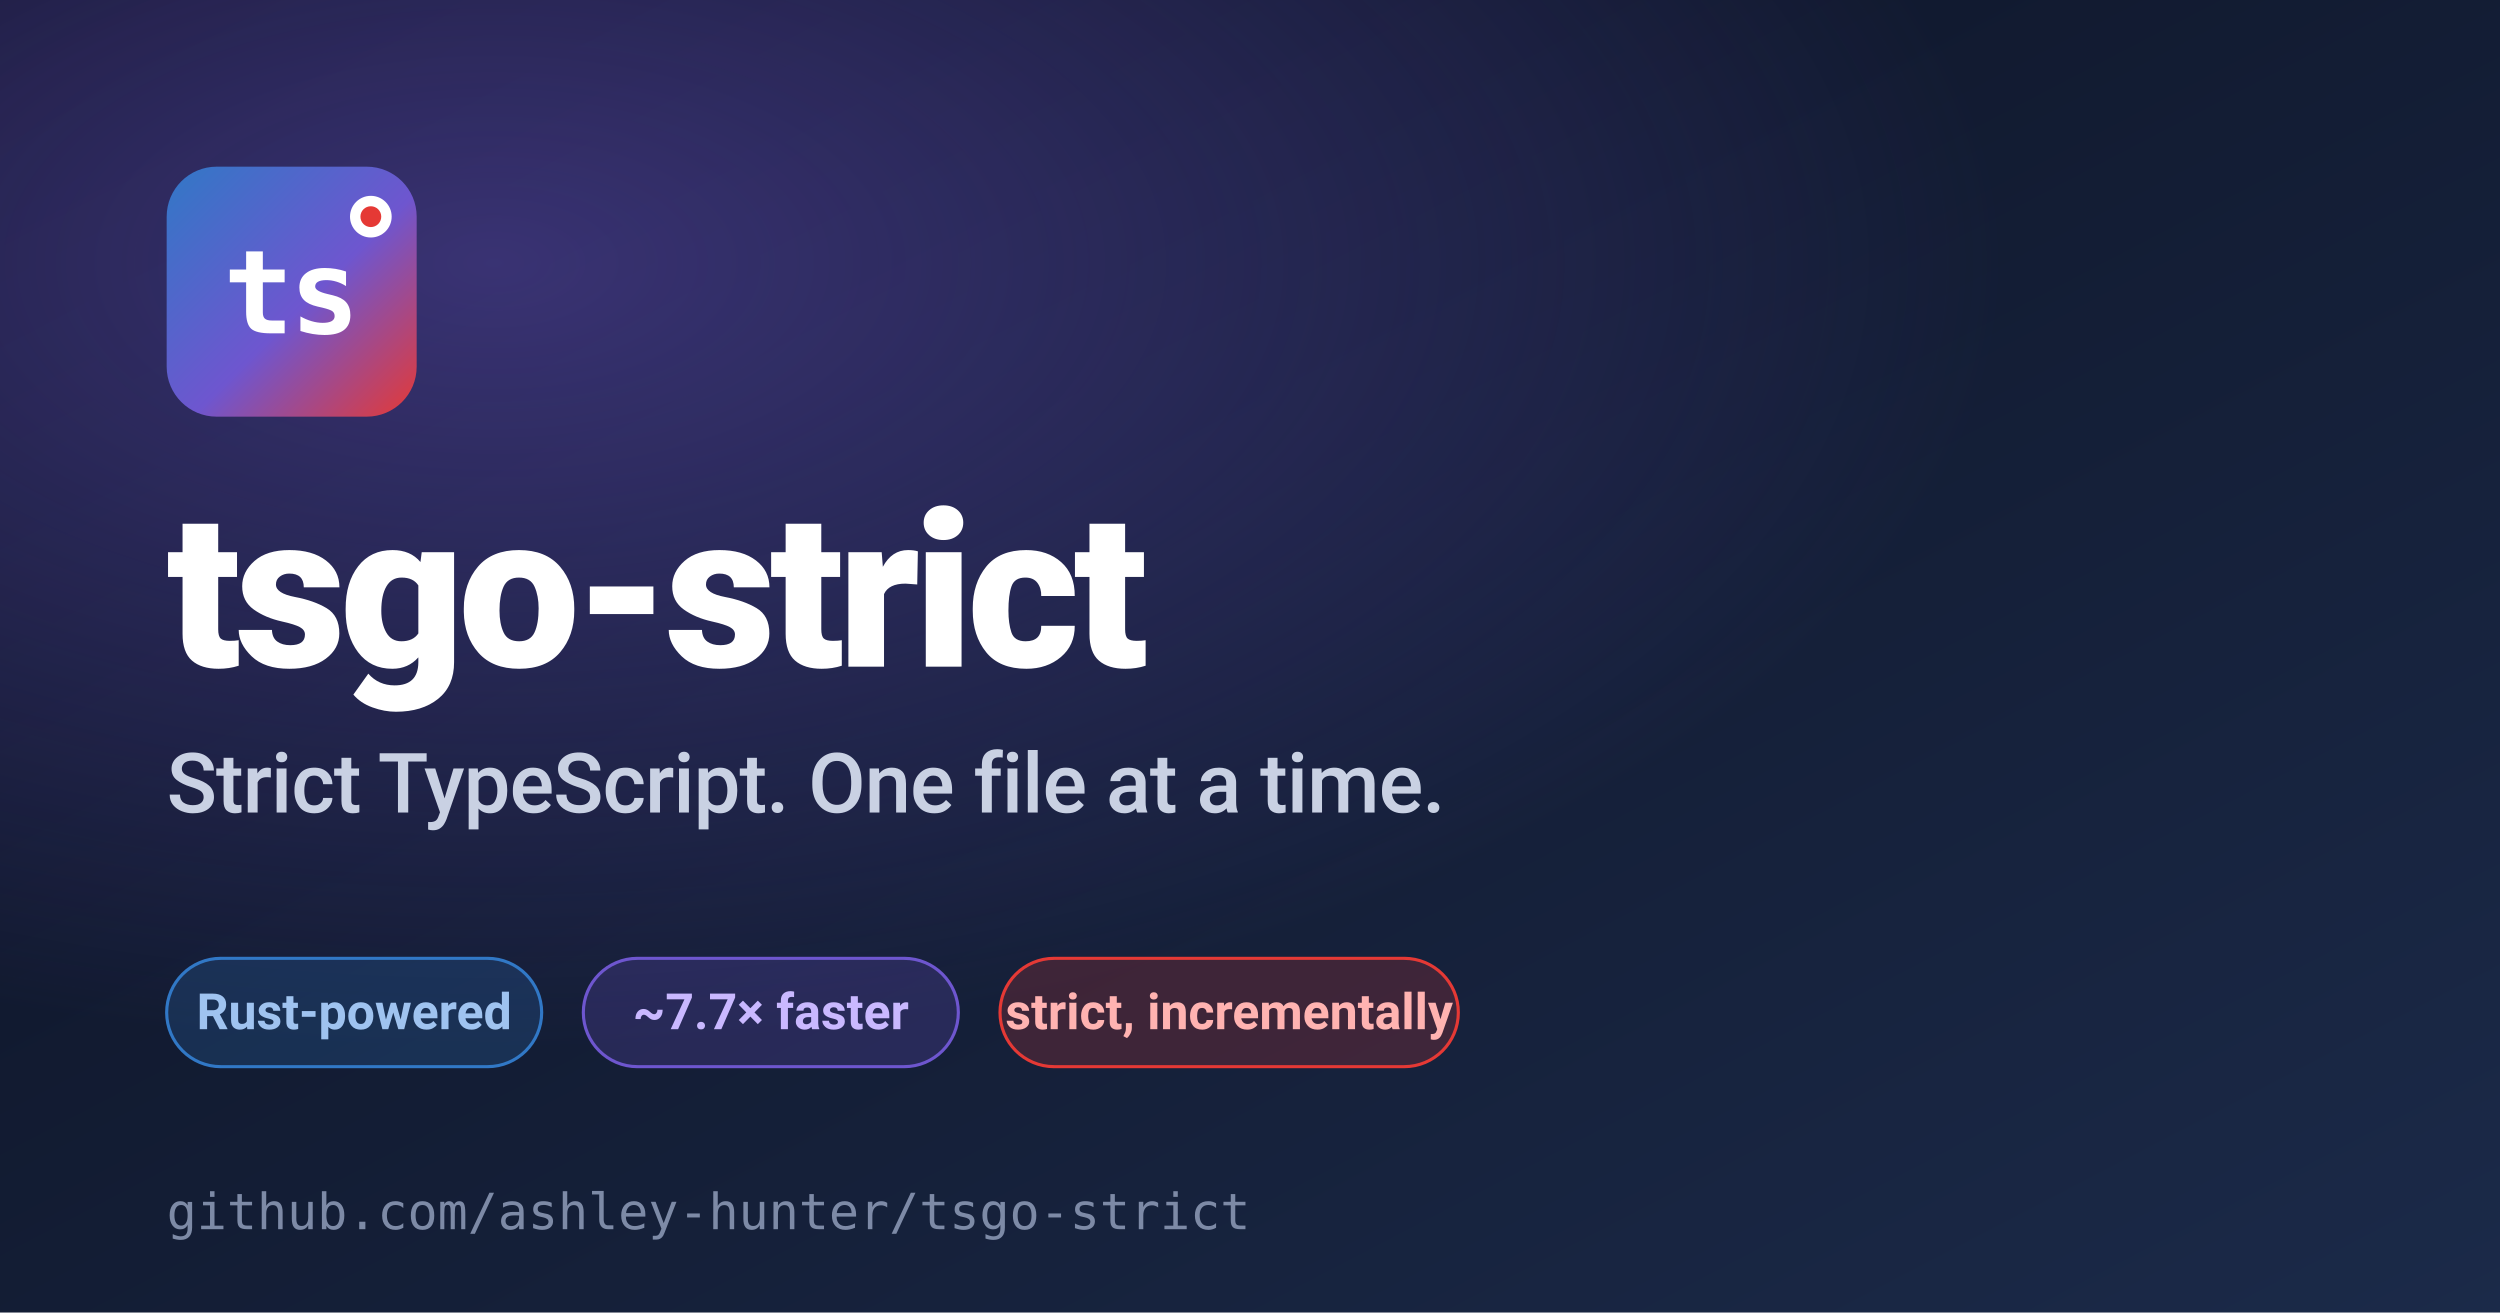
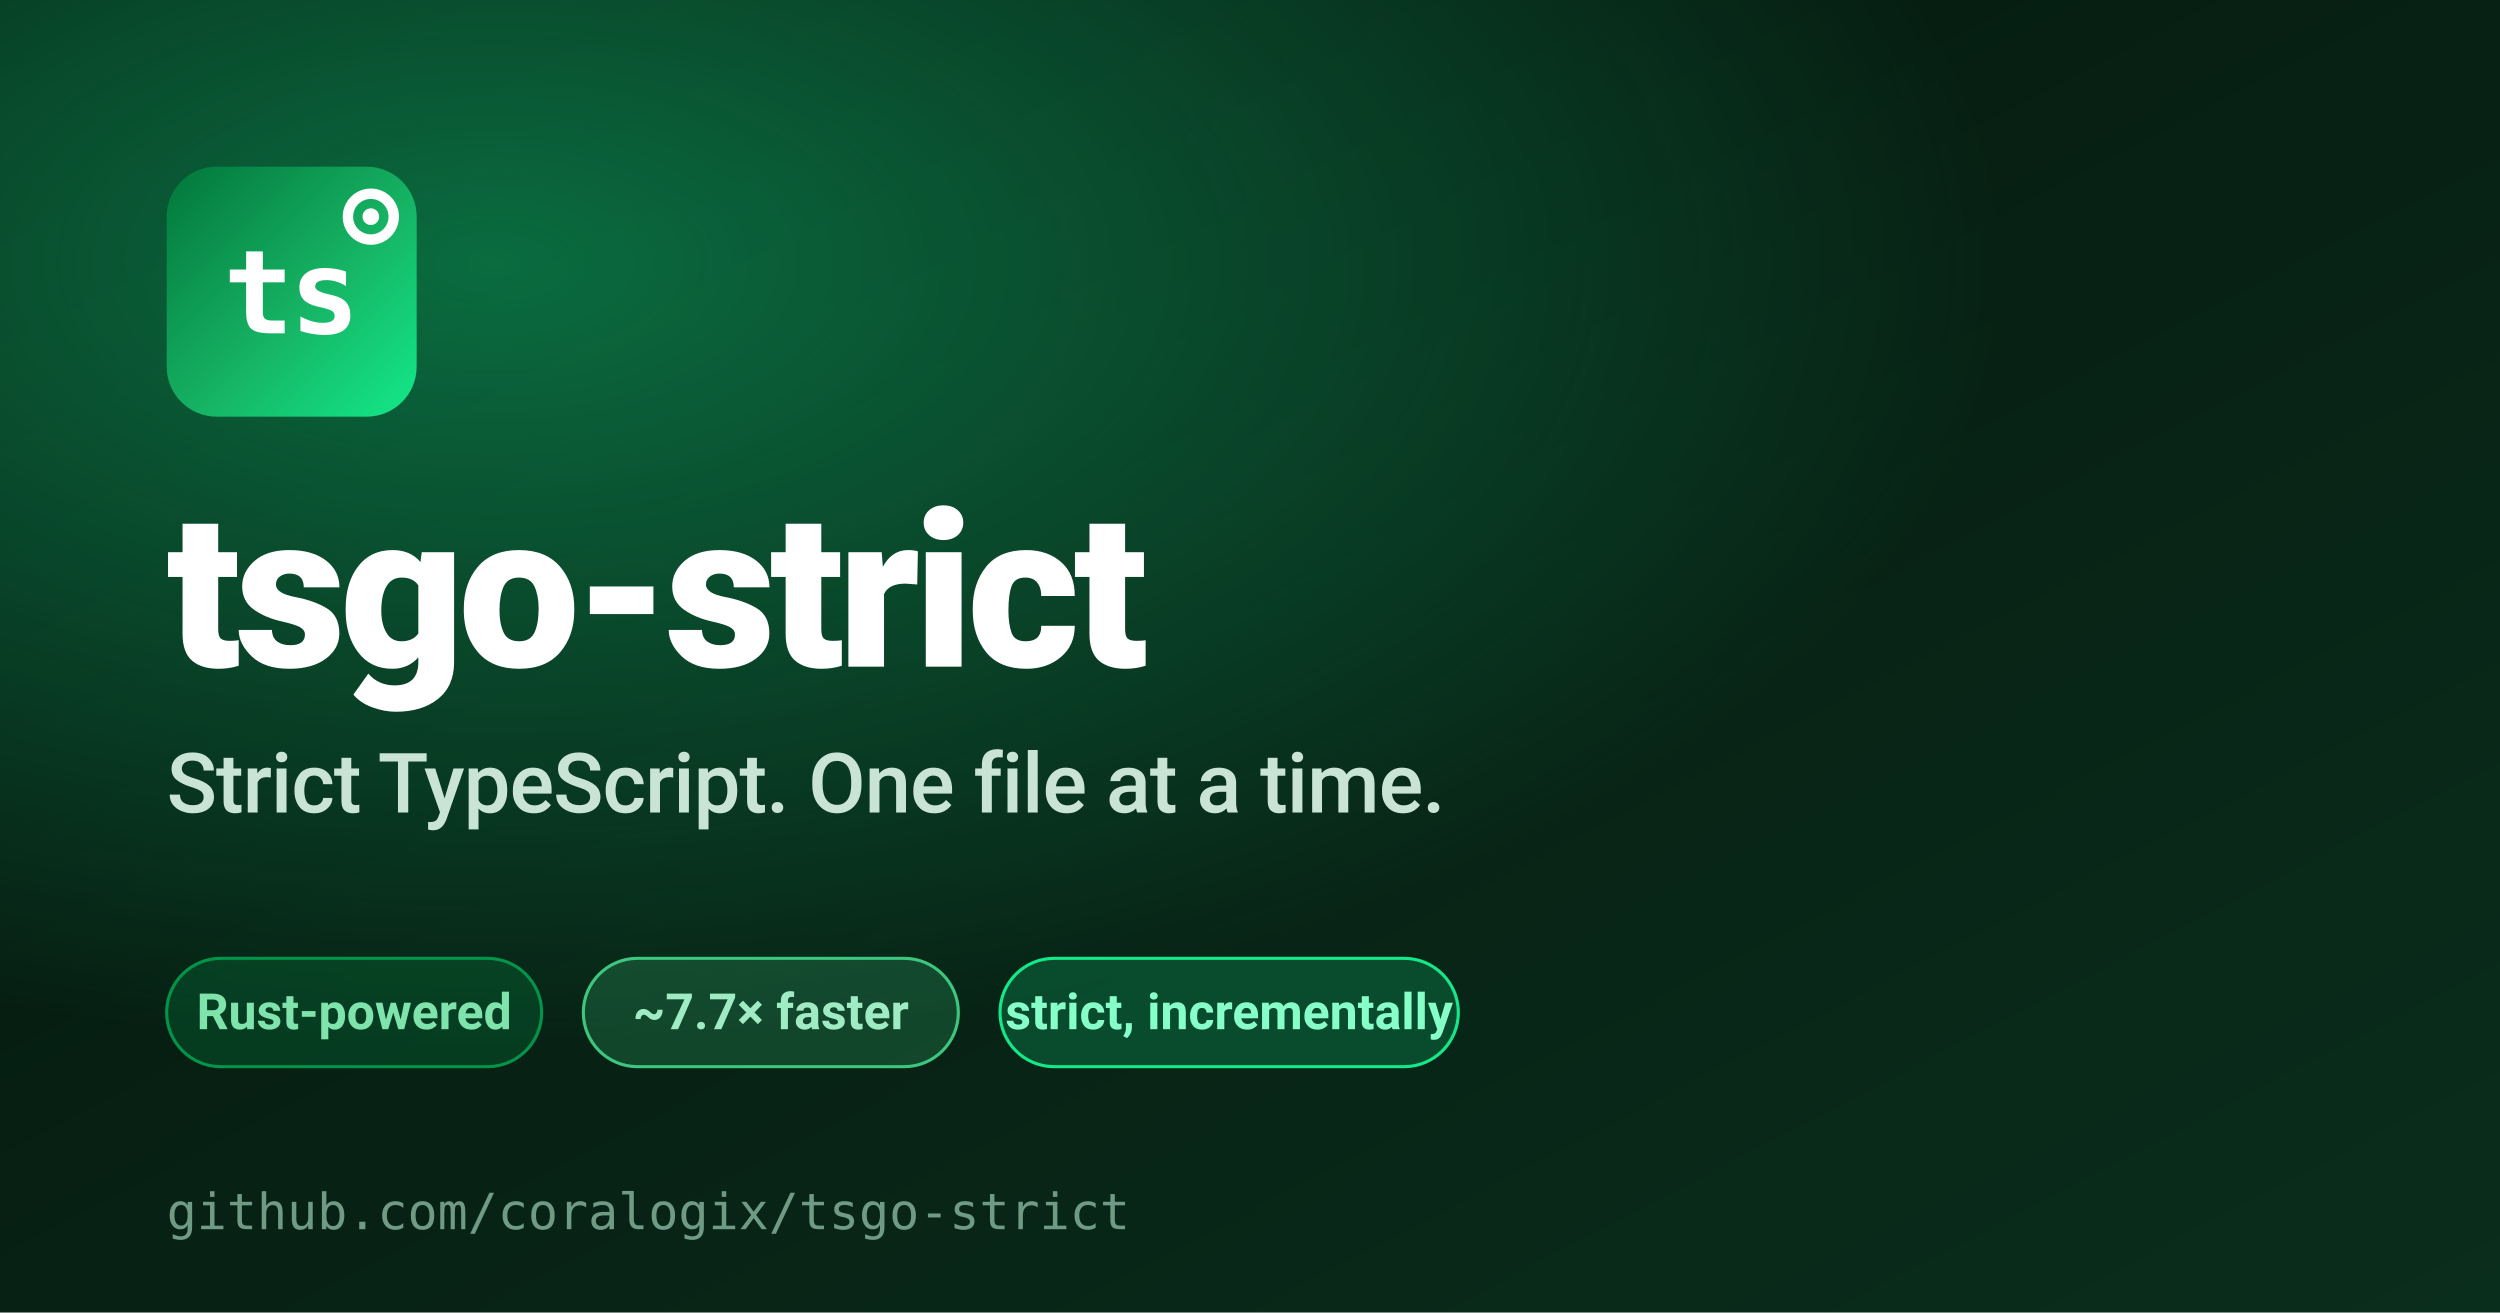
<svg xmlns="http://www.w3.org/2000/svg" viewBox="0 0 1200 630" role="img" aria-label="tsgo-strict: strict TypeScript, one file at a time">
  <defs>
    <linearGradient id="bg" x1="0" y1="0" x2="1" y2="1">
-       <stop offset="0%" stop-color="#0b1020" />
-       <stop offset="100%" stop-color="#1b2a49" />
+       <stop offset="0%" stop-color="#04140c" />
+       <stop offset="100%" stop-color="#0a2e1c" />
    </linearGradient>
    <linearGradient id="accent" x1="0" y1="0" x2="1" y2="1">
-       <stop offset="0%" stop-color="#3178c6" />
-       <stop offset="55%" stop-color="#6e56cf" />
-       <stop offset="100%" stop-color="#e53935" />
+       <stop offset="0%" stop-color="#02763a" />
+       <stop offset="55%" stop-color="#16b364" />
+       <stop offset="100%" stop-color="#13e989" />
    </linearGradient>
    <radialGradient id="glow" cx="20%" cy="20%" r="60%">
-       <stop offset="0%" stop-color="rgba(110,86,207,0.45)" />
-       <stop offset="100%" stop-color="rgba(110,86,207,0)" />
+       <stop offset="0%" stop-color="rgba(19,233,137,0.4)" />
+       <stop offset="100%" stop-color="rgba(19,233,137,0)" />
    </radialGradient>
  </defs>
  <rect width="1200" height="630" fill="url(#bg)" />
  <rect width="1200" height="630" fill="url(#glow)" />
  <g transform="translate(80,80)">
    <rect width="120" height="120" rx="24" fill="url(#accent)" />
    <text x="60" y="80" text-anchor="middle" font-family="ui-monospace, SFMono-Regular, Menlo, monospace" font-weight="800" font-size="56" fill="#fff" letter-spacing="-2">ts</text>
-     <circle cx="98" cy="24" r="10" fill="#fff" />
-     <circle cx="98" cy="24" r="5" fill="#e53935" />
+     <circle cx="98" cy="24" r="11" fill="none" stroke="#fff" stroke-width="5" />
+     <circle cx="98" cy="24" r="4" fill="#fff" />
  </g>
  <text x="80" y="320" fill="#ffffff" font-family="ui-sans-serif, system-ui, -apple-system, 'Segoe UI', Roboto, sans-serif" font-weight="800" font-size="104" letter-spacing="-3">tsgo-strict</text>
-   <text x="80" y="390" fill="#c9d1e3" font-family="ui-sans-serif, system-ui, -apple-system, 'Segoe UI', Roboto, sans-serif" font-weight="500" font-size="40" letter-spacing="-0.5">Strict TypeScript. One file at a time.</text>
+   <text x="80" y="390" fill="#c9e3d5" font-family="ui-sans-serif, system-ui, -apple-system, 'Segoe UI', Roboto, sans-serif" font-weight="500" font-size="40" letter-spacing="-0.5">Strict TypeScript. One file at a time.</text>
  <g transform="translate(80,460)" font-family="ui-sans-serif, system-ui, -apple-system, 'Segoe UI', Roboto, sans-serif" font-weight="600" font-size="24">
    <g>
-       <rect width="180" height="52" rx="26" fill="rgba(49,120,198,0.22)" stroke="#3178c6" stroke-width="1.5" />
-       <text x="90" y="34" text-anchor="middle" fill="#9fc3f0">Rust-powered</text>
+       <rect width="180" height="52" rx="26" fill="rgba(2,148,73,0.24)" stroke="#029449" stroke-width="1.5" />
+       <text x="90" y="34" text-anchor="middle" fill="#7fe3ac">Rust-powered</text>
    </g>
    <g transform="translate(200,0)">
-       <rect width="180" height="52" rx="26" fill="rgba(110,86,207,0.22)" stroke="#6e56cf" stroke-width="1.5" />
-       <text x="90" y="34" text-anchor="middle" fill="#c9b8ff">~7.7× faster</text>
+       <rect width="180" height="52" rx="26" fill="rgba(60,198,126,0.22)" stroke="#3cc67e" stroke-width="1.5" />
+       <text x="90" y="34" text-anchor="middle" fill="#9fecc4">~7.7× faster</text>
    </g>
    <g transform="translate(400,0)">
-       <rect width="220" height="52" rx="26" fill="rgba(229,57,53,0.20)" stroke="#e53935" stroke-width="1.5" />
-       <text x="110" y="34" text-anchor="middle" fill="#ffb3b1">strict, incrementally</text>
+       <rect width="220" height="52" rx="26" fill="rgba(19,233,137,0.20)" stroke="#13e989" stroke-width="1.5" />
+       <text x="110" y="34" text-anchor="middle" fill="#86ffc9">strict, incrementally</text>
    </g>
  </g>
-   <text x="80" y="590" fill="#7d8aa6" font-family="ui-monospace, SFMono-Regular, Menlo, monospace" font-size="24">github.com/ashley-hunter/tsgo-strict</text>
+   <text x="80" y="590" fill="#6f9a84" font-family="ui-monospace, SFMono-Regular, Menlo, monospace" font-size="24">github.com/coralogix/tsgo-strict</text>
</svg>
